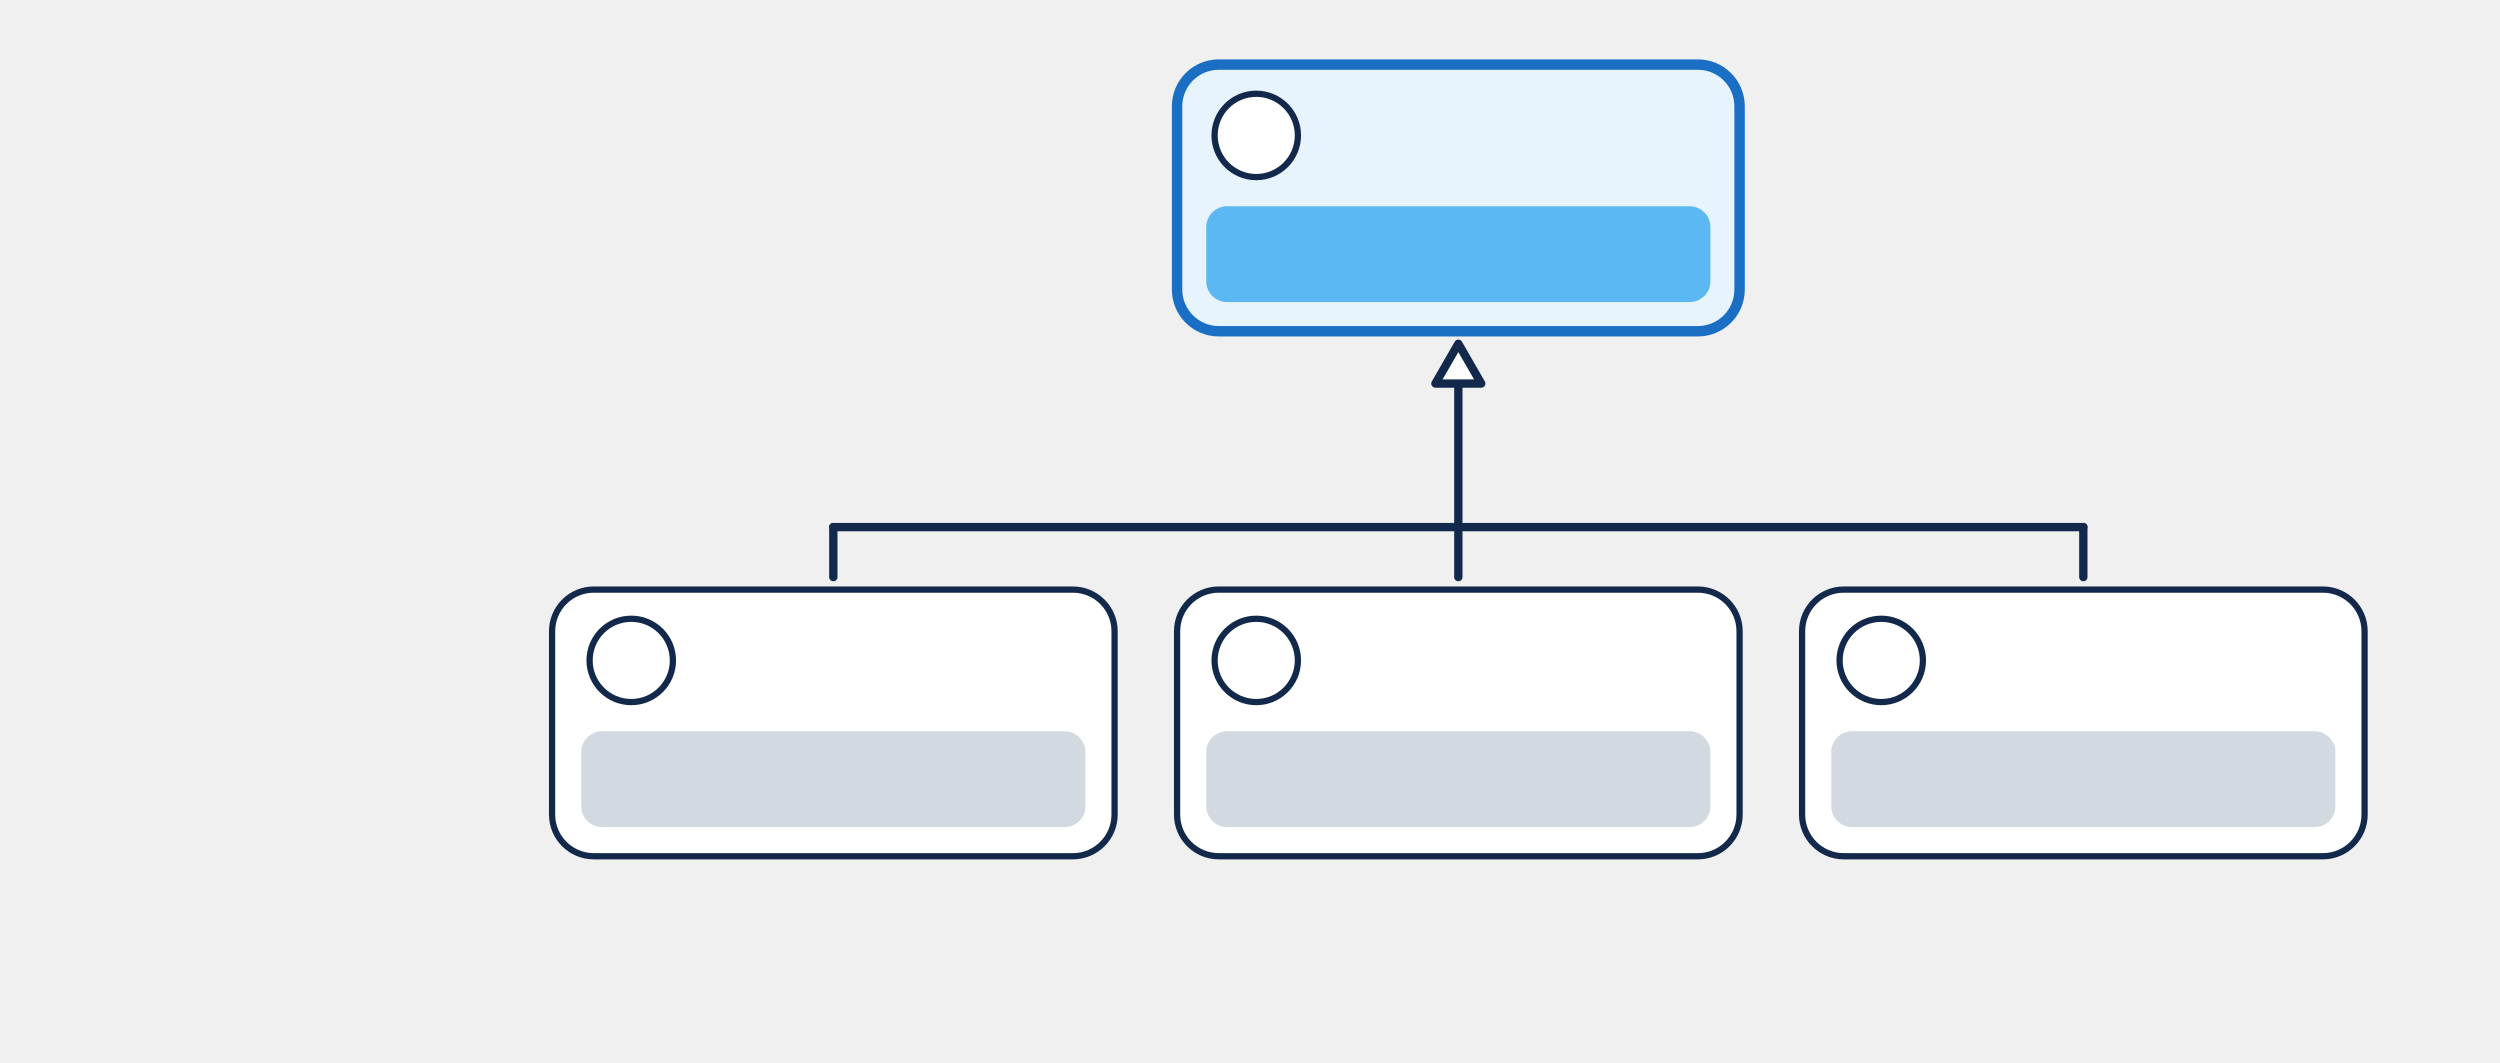
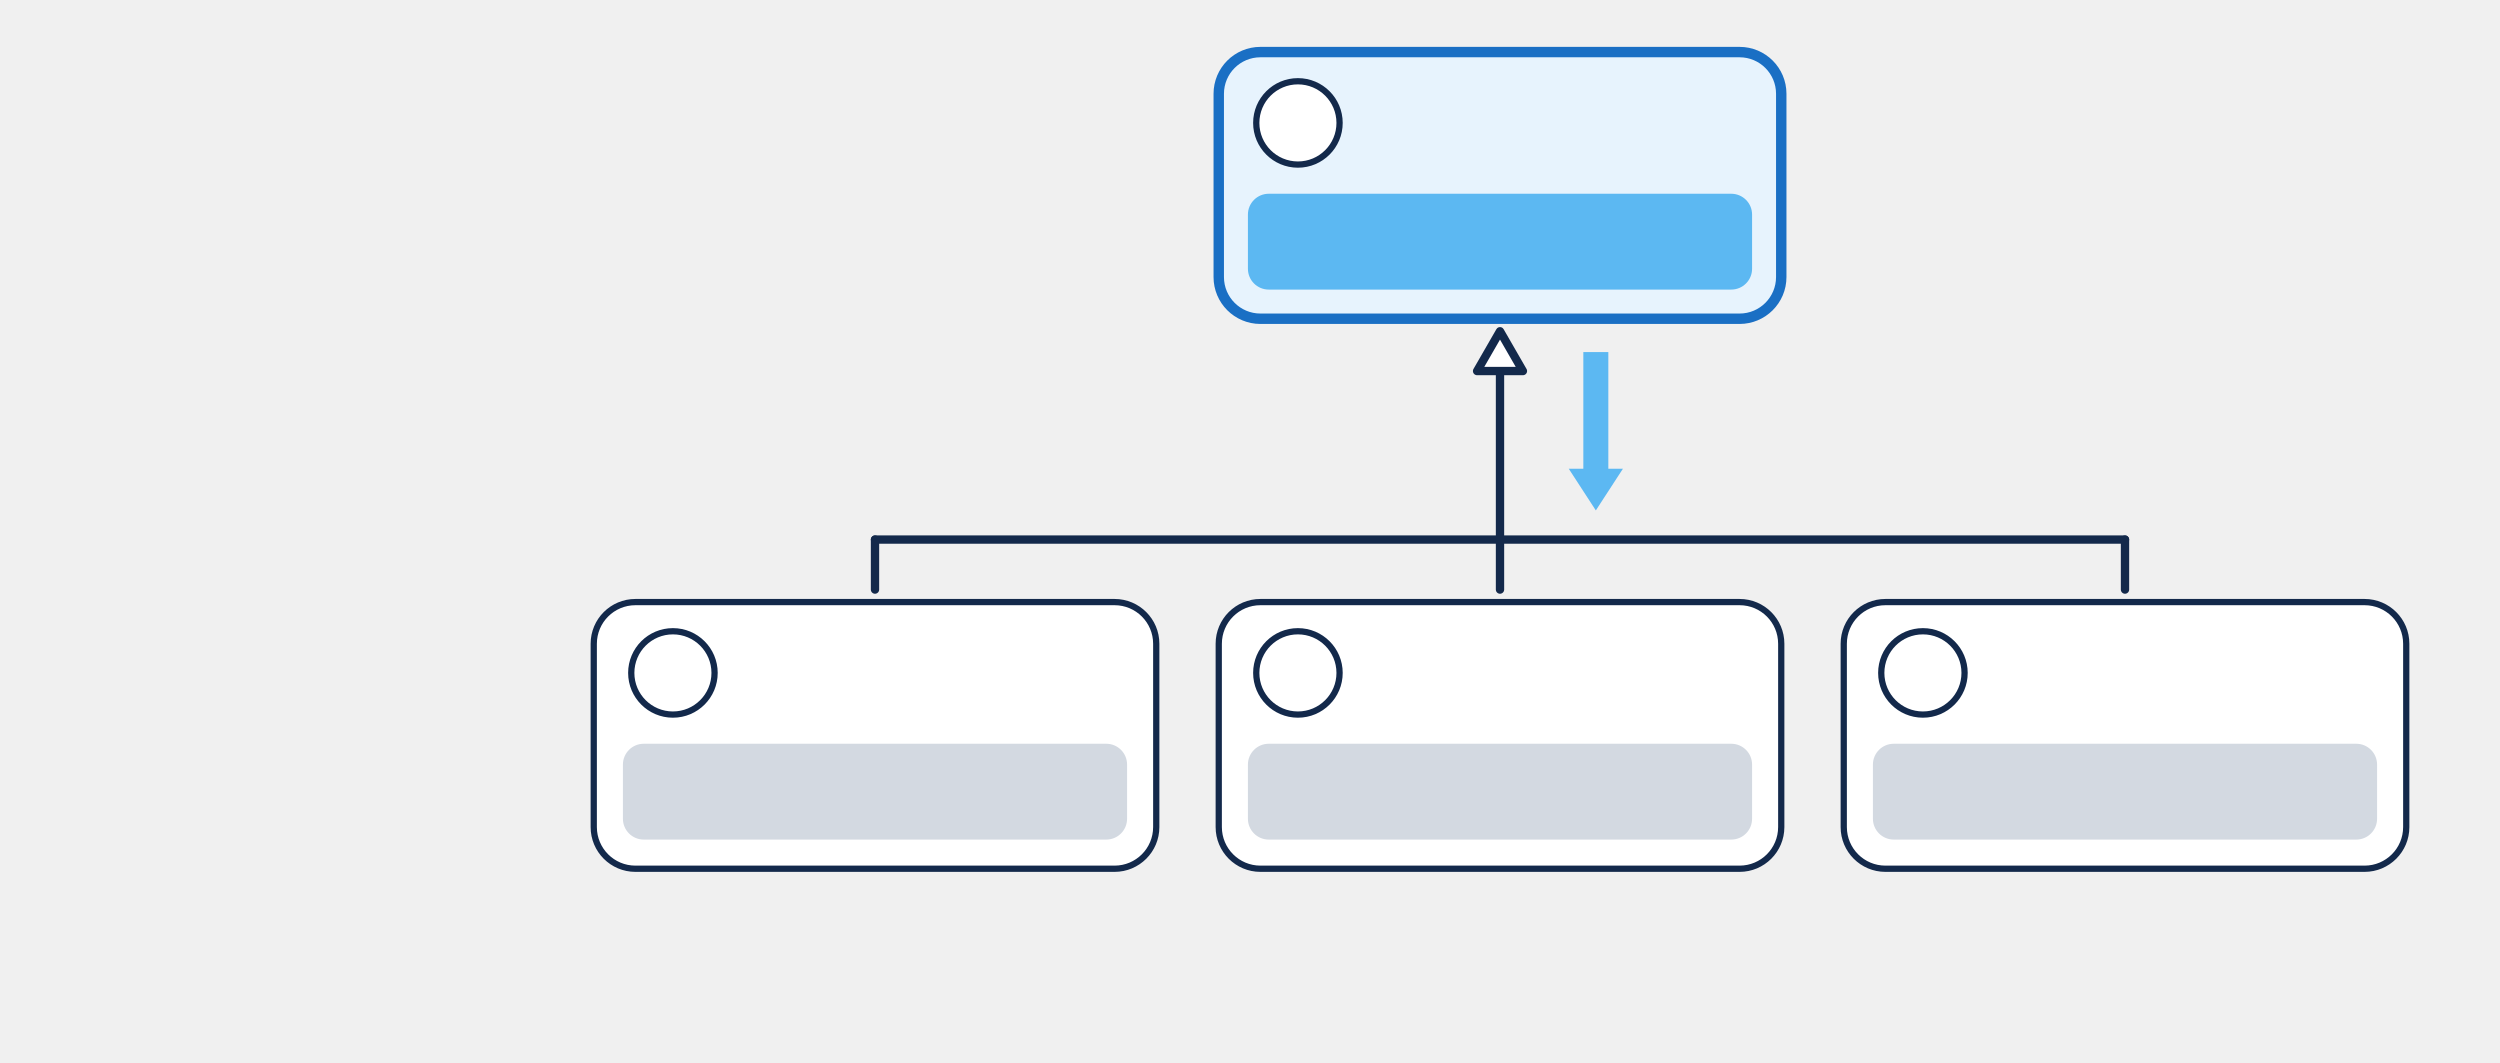
<svg xmlns="http://www.w3.org/2000/svg" viewBox="0 0 1200 510" width="1200" height="510">
-   <g transform="translate(0 31)">
-     <rect x="565.0" y="0" width="270" height="128" rx="20" ry="20" fill="#E7F3FD" stroke="#1A6FC4" stroke-width="5" stroke-linecap="round" stroke-linejoin="round" />
-     <circle cx="603.0" cy="34" r="20" fill="#FFFFFF" stroke="#13294B" stroke-width="3" stroke-linecap="round" stroke-linejoin="round" />
-     <rect x="579.0" y="68" width="242" height="46" rx="10" ry="10" fill="#5CB8F2" stroke="none" stroke-width="0" stroke-linecap="round" stroke-linejoin="round" />
-     <rect x="265.0" y="252" width="270" height="128" rx="20" ry="20" fill="#FFFFFF" stroke="#13294B" stroke-width="3" stroke-linecap="round" stroke-linejoin="round" />
-     <circle cx="303.0" cy="286" r="20" fill="#FFFFFF" stroke="#13294B" stroke-width="3" stroke-linecap="round" stroke-linejoin="round" />
-     <rect x="279.0" y="320" width="242" height="46" rx="10" ry="10" fill="#D3D9E1" stroke="none" stroke-width="0" stroke-linecap="round" stroke-linejoin="round" />
-     <line x1="400" y1="246" x2="400" y2="222" stroke="#13294B" stroke-width="4" fill="none" stroke-linecap="round" stroke-linejoin="round" />
-     <rect x="565.0" y="252" width="270" height="128" rx="20" ry="20" fill="#FFFFFF" stroke="#13294B" stroke-width="3" stroke-linecap="round" stroke-linejoin="round" />
-     <circle cx="603.0" cy="286" r="20" fill="#FFFFFF" stroke="#13294B" stroke-width="3" stroke-linecap="round" stroke-linejoin="round" />
-     <rect x="579.0" y="320" width="242" height="46" rx="10" ry="10" fill="#D3D9E1" stroke="none" stroke-width="0" stroke-linecap="round" stroke-linejoin="round" />
-     <line x1="700" y1="246" x2="700" y2="222" stroke="#13294B" stroke-width="4" fill="none" stroke-linecap="round" stroke-linejoin="round" />
-     <rect x="865.0" y="252" width="270" height="128" rx="20" ry="20" fill="#FFFFFF" stroke="#13294B" stroke-width="3" stroke-linecap="round" stroke-linejoin="round" />
-     <circle cx="903.0" cy="286" r="20" fill="#FFFFFF" stroke="#13294B" stroke-width="3" stroke-linecap="round" stroke-linejoin="round" />
-     <rect x="879.0" y="320" width="242" height="46" rx="10" ry="10" fill="#D3D9E1" stroke="none" stroke-width="0" stroke-linecap="round" stroke-linejoin="round" />
-     <line x1="1000" y1="246" x2="1000" y2="222" stroke="#13294B" stroke-width="4" fill="none" stroke-linecap="round" stroke-linejoin="round" />
-     <line x1="400" y1="222" x2="1000" y2="222" stroke="#13294B" stroke-width="4" fill="none" stroke-linecap="round" stroke-linejoin="round" />
-     <line x1="700" y1="222" x2="700" y2="154" stroke="#13294B" stroke-width="4" fill="none" stroke-linecap="round" stroke-linejoin="round" />
-     <polygon points="700.0,134.0 711.0,153.1 689.0,153.1" fill="#FFFFFF" stroke="#13294B" stroke-width="4" stroke-linecap="round" stroke-linejoin="round" />
+   <g transform="translate(0 25)">
+     <rect x="585.0" y="0" width="270" height="128" rx="20" ry="20" fill="#E7F3FD" stroke="#1A6FC4" stroke-width="5" stroke-linecap="round" stroke-linejoin="round" />
+     <circle cx="623.0" cy="34" r="20" fill="#FFFFFF" stroke="#13294B" stroke-width="3" stroke-linecap="round" stroke-linejoin="round" />
+     <rect x="599.0" y="68" width="242" height="46" rx="10" ry="10" fill="#5CB8F2" stroke="none" stroke-width="0" stroke-linecap="round" stroke-linejoin="round" />
+     <rect x="285.0" y="264" width="270" height="128" rx="20" ry="20" fill="#FFFFFF" stroke="#13294B" stroke-width="3" stroke-linecap="round" stroke-linejoin="round" />
+     <circle cx="323.0" cy="298" r="20" fill="#FFFFFF" stroke="#13294B" stroke-width="3" stroke-linecap="round" stroke-linejoin="round" />
+     <rect x="299.0" y="332" width="242" height="46" rx="10" ry="10" fill="#D3D9E1" stroke="none" stroke-width="0" stroke-linecap="round" stroke-linejoin="round" />
+     <line x1="420" y1="258" x2="420" y2="234" stroke="#13294B" stroke-width="4" fill="none" stroke-linecap="round" stroke-linejoin="round" />
+     <rect x="585.0" y="264" width="270" height="128" rx="20" ry="20" fill="#FFFFFF" stroke="#13294B" stroke-width="3" stroke-linecap="round" stroke-linejoin="round" />
+     <circle cx="623.0" cy="298" r="20" fill="#FFFFFF" stroke="#13294B" stroke-width="3" stroke-linecap="round" stroke-linejoin="round" />
+     <rect x="599.0" y="332" width="242" height="46" rx="10" ry="10" fill="#D3D9E1" stroke="none" stroke-width="0" stroke-linecap="round" stroke-linejoin="round" />
+     <line x1="720" y1="258" x2="720" y2="234" stroke="#13294B" stroke-width="4" fill="none" stroke-linecap="round" stroke-linejoin="round" />
+     <rect x="885.0" y="264" width="270" height="128" rx="20" ry="20" fill="#FFFFFF" stroke="#13294B" stroke-width="3" stroke-linecap="round" stroke-linejoin="round" />
+     <circle cx="923.0" cy="298" r="20" fill="#FFFFFF" stroke="#13294B" stroke-width="3" stroke-linecap="round" stroke-linejoin="round" />
+     <rect x="899.0" y="332" width="242" height="46" rx="10" ry="10" fill="#D3D9E1" stroke="none" stroke-width="0" stroke-linecap="round" stroke-linejoin="round" />
+     <line x1="1020" y1="258" x2="1020" y2="234" stroke="#13294B" stroke-width="4" fill="none" stroke-linecap="round" stroke-linejoin="round" />
+     <line x1="420" y1="234" x2="1020" y2="234" stroke="#13294B" stroke-width="4" fill="none" stroke-linecap="round" stroke-linejoin="round" />
+     <line x1="720" y1="234" x2="720" y2="154" stroke="#13294B" stroke-width="4" fill="none" stroke-linecap="round" stroke-linejoin="round" />
+     <polygon points="720.0,134.0 731.0,153.1 709.0,153.1" fill="#FFFFFF" stroke="#13294B" stroke-width="4" stroke-linecap="round" stroke-linejoin="round" />
+     <polygon points="760.0,144.0 760.0,200.0 753.0,200.0 766.0,220.0 779.0,200.0 772.0,200.0 772.0,144.0" fill="#5CB8F2" stroke="none" stroke-width="0" stroke-linecap="round" stroke-linejoin="round" />
  </g>
</svg>
